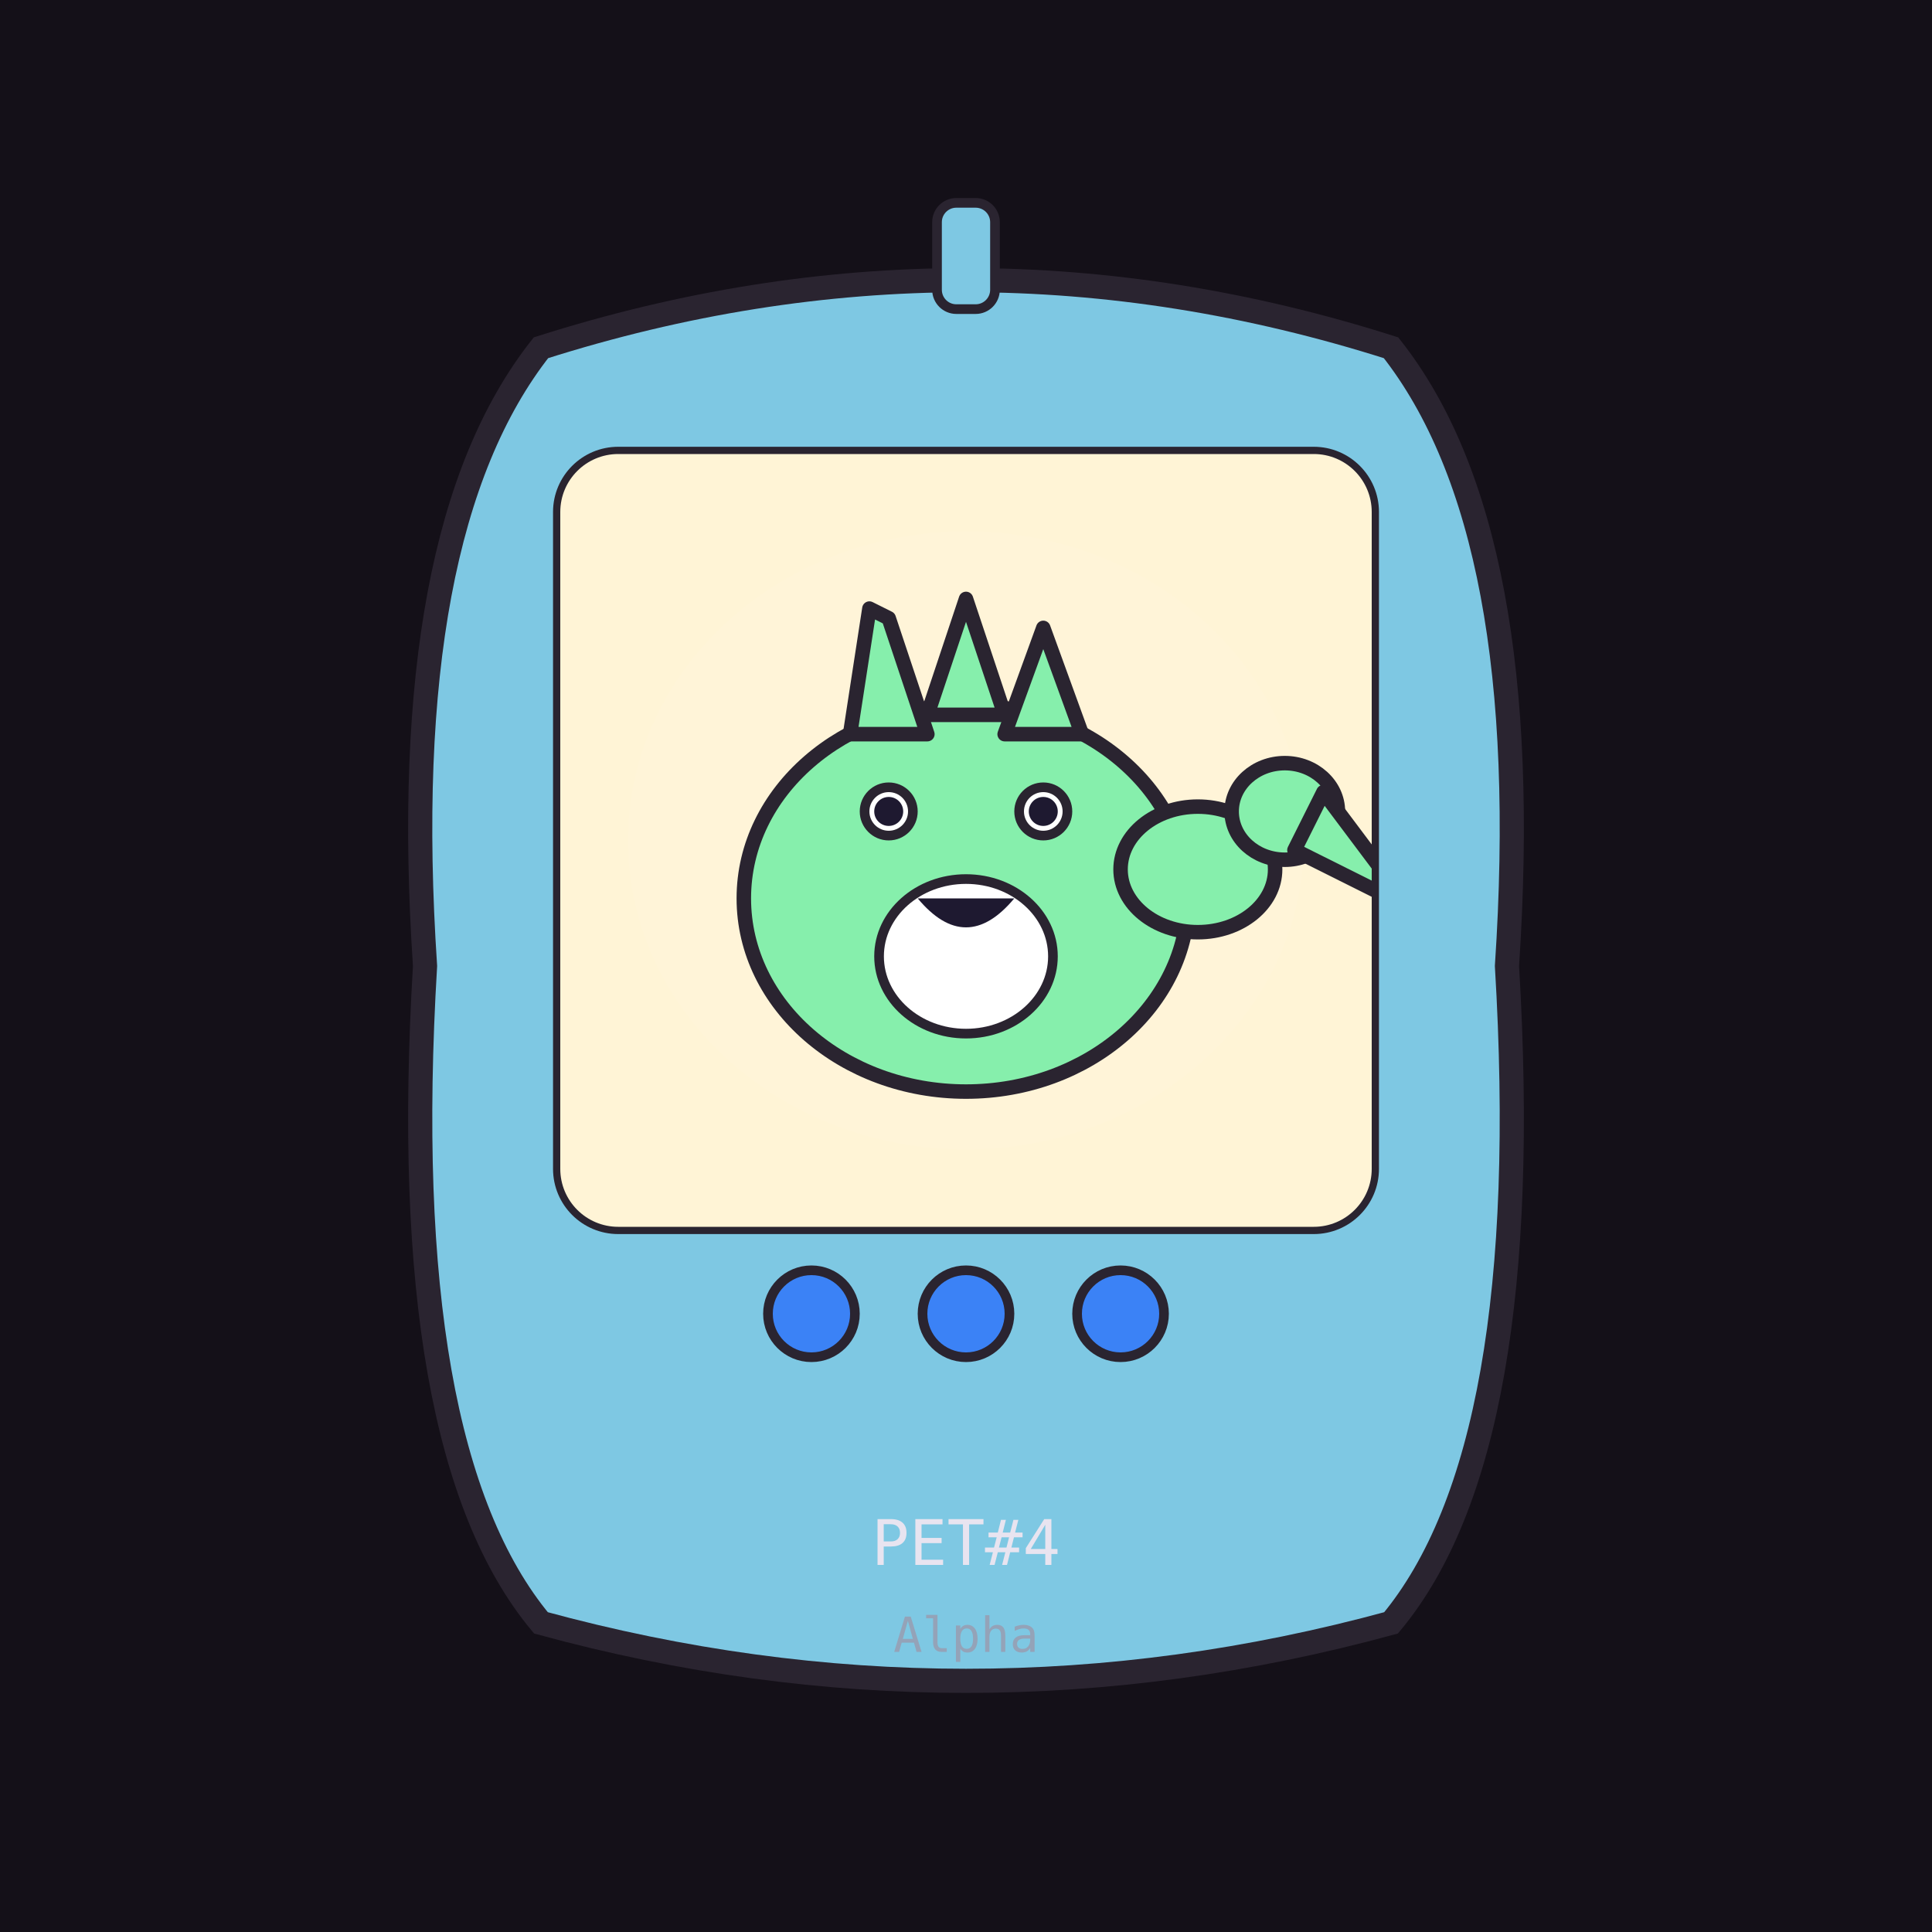
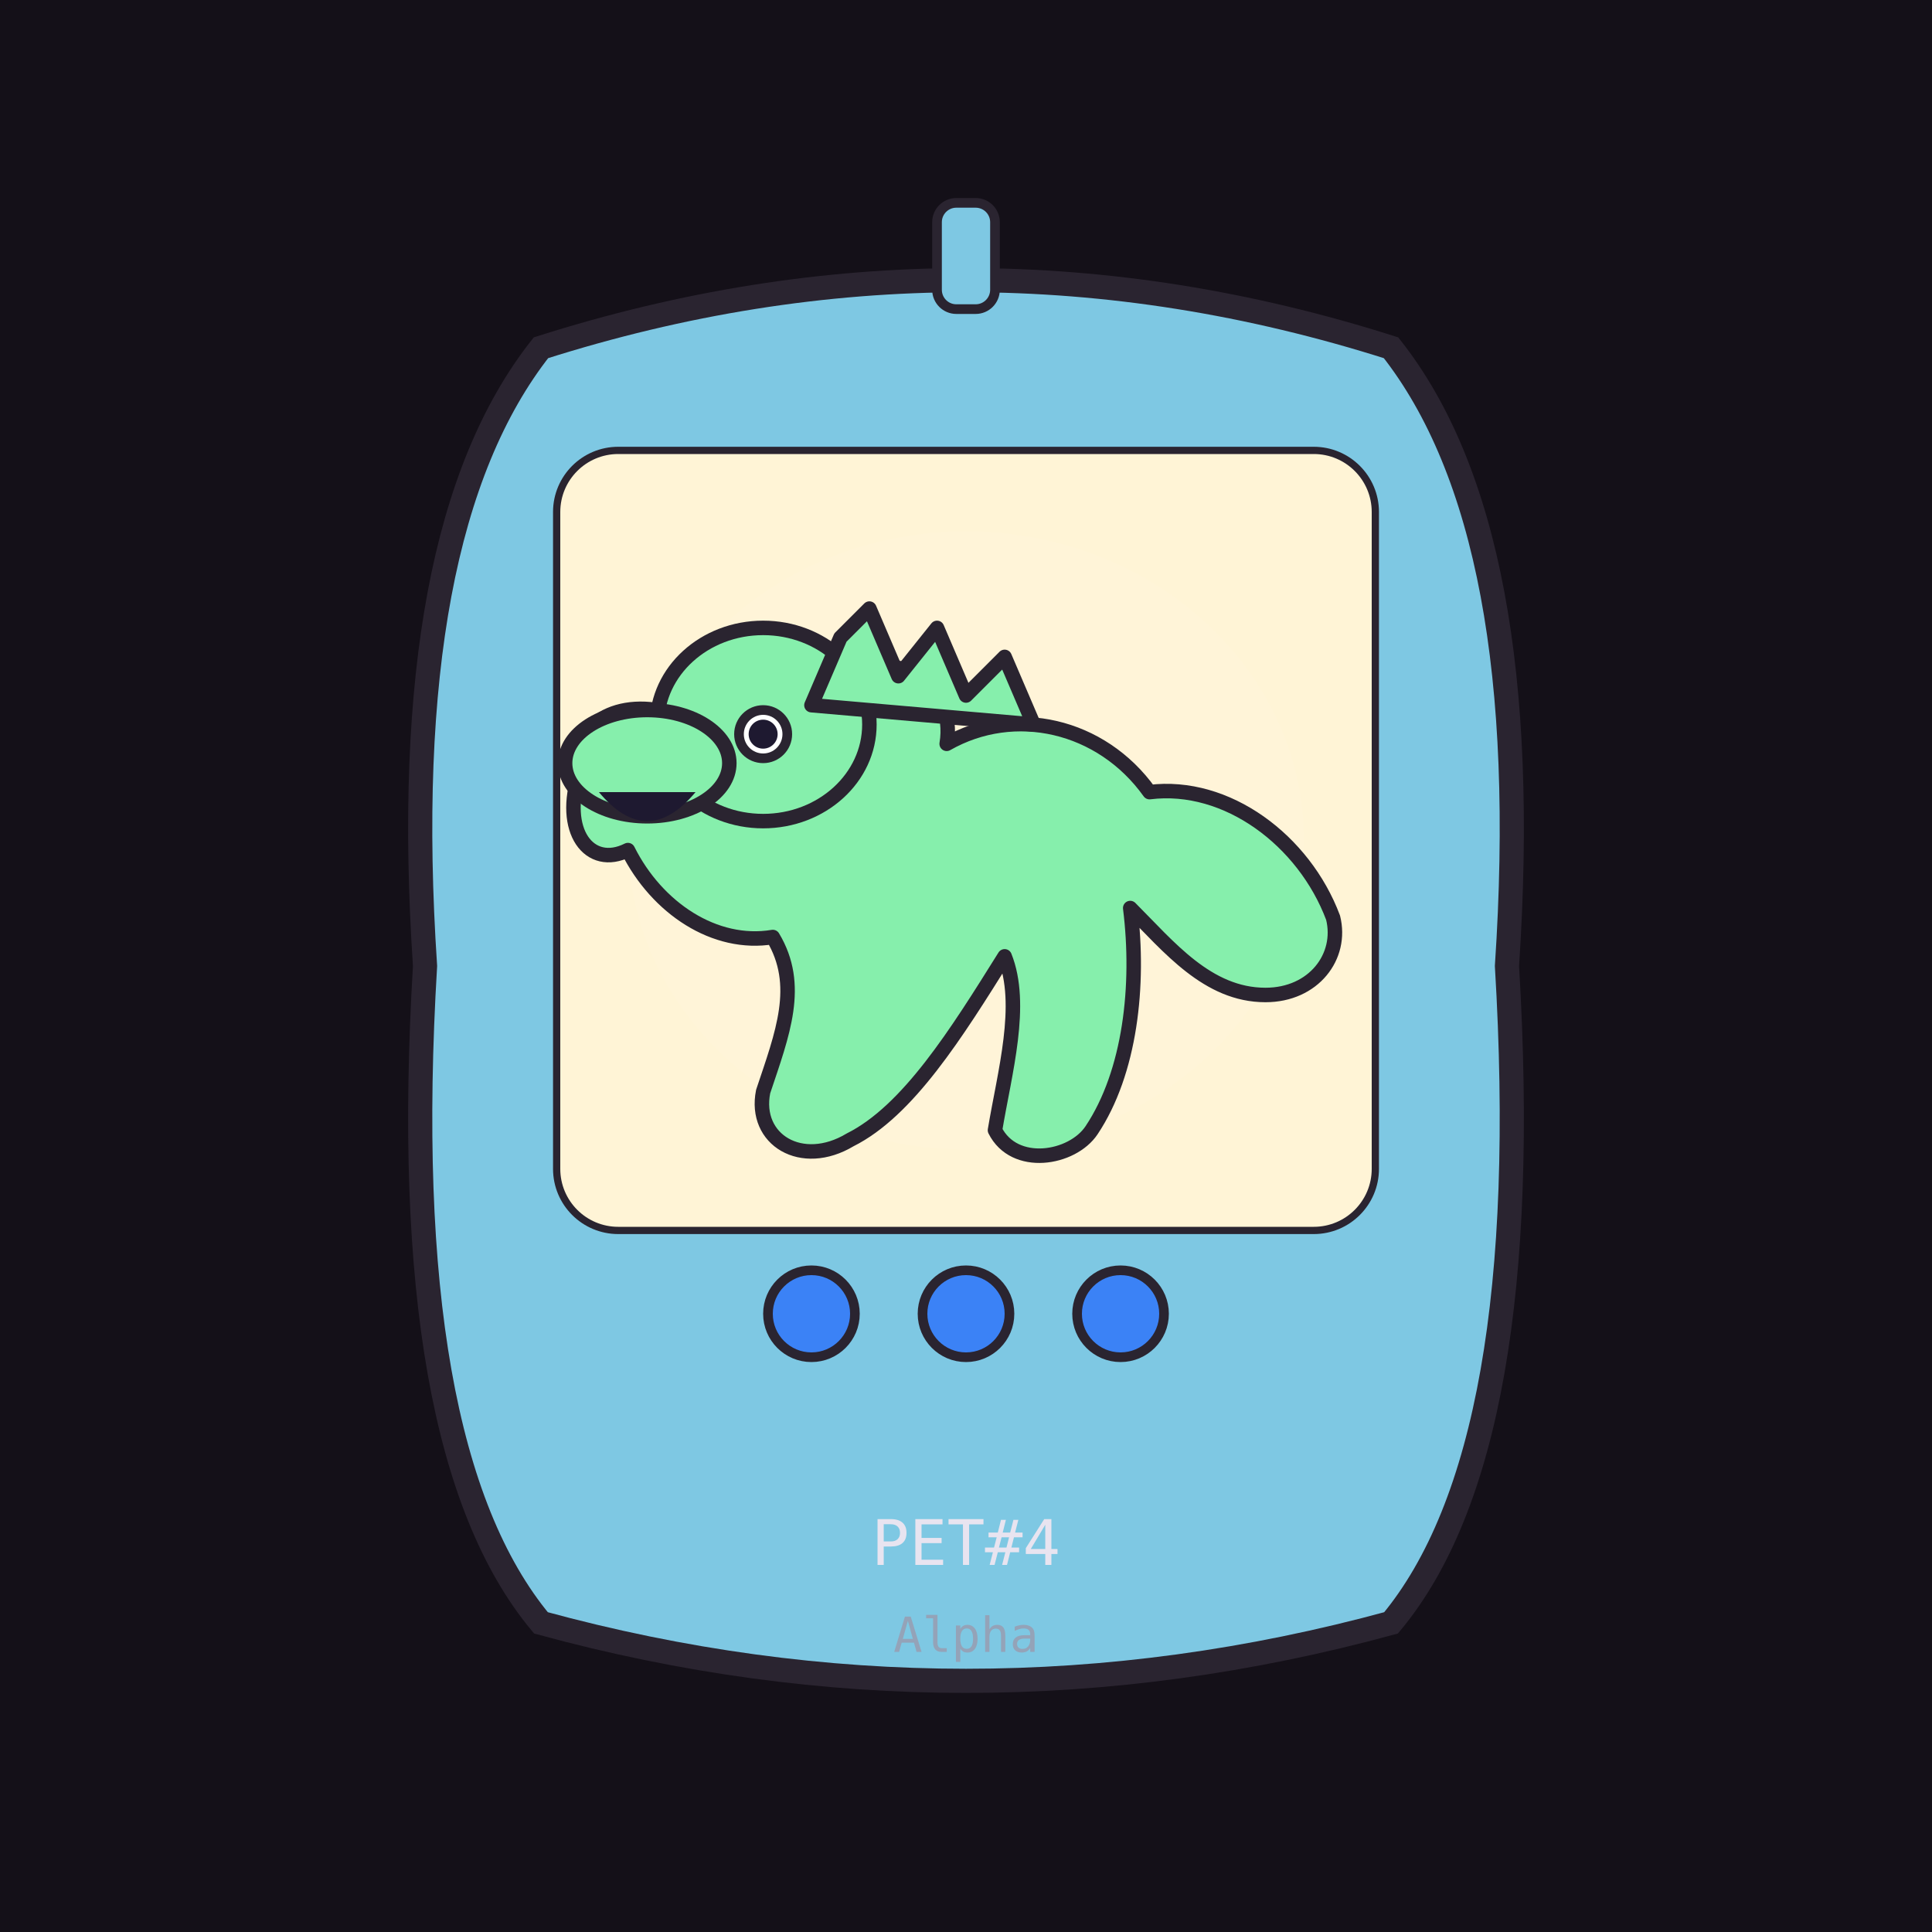
<svg xmlns="http://www.w3.org/2000/svg" viewBox="0 0 400 400">
  <defs>
    <clipPath id="scr">
      <rect x="116" y="94" width="168" height="160" rx="12" />
    </clipPath>
  </defs>
  <rect width="400" height="400" fill="#141018" />
  <path fill="#7ec8e3" stroke="#2a2430" stroke-width="5" d="M112 72 Q200 44 288 72 Q318 110 312 200 Q318 300 288 336 Q200 360 112 336 Q82 300 88 200 Q82 110 112 72 Z" />
  <rect x="194" y="42" width="12" height="22" rx="4" fill="#7ec8e3" stroke="#2a2430" stroke-width="2" />
  <rect x="116" y="94" width="168" height="160" rx="12" fill="#0c0a10" stroke="#2a2430" stroke-width="3" />
  <circle cx="168" cy="272" r="9" fill="#3b82f6" stroke="#2a2430" stroke-width="2" />
  <circle cx="200" cy="272" r="9" fill="#3b82f6" stroke="#2a2430" stroke-width="2" />
  <circle cx="232" cy="272" r="9" fill="#3b82f6" stroke="#2a2430" stroke-width="2" />
  <text x="200" y="324" text-anchor="middle" fill="#e8e4f0" font-size="13" font-family="monospace">PET#4</text>
  <text x="200" y="342" text-anchor="middle" fill="#94a3b8" font-size="10" font-family="monospace">Alpha</text>
  <g clip-path="url(#scr)">
    <g>
      <rect x="116" y="94" width="168" height="160" fill="#fff4d6" />
      <ellipse cx="200" cy="174" rx="70" ry="64" fill="#fff" fill-opacity=".04">
        <animate attributeName="fill-opacity" values=".04;.12;.04" dur="2.8s" repeatCount="indefinite" />
      </ellipse>
      <g data-dino="1">
-         <ellipse data-dino-body="1" data-dino-head="1" cx="200" cy="186" rx="46" ry="40" fill="#86efac" stroke="#2a2430" stroke-width="3" stroke-linejoin="round" />
-         <polygon data-ridge="1" points="176,152 180,126 184,128 192,152" fill="#86efac" stroke="#2a2430" stroke-width="3" stroke-linejoin="round" />
-         <polygon points="192,148 200,124 208,148" fill="#86efac" stroke="#2a2430" stroke-width="3" stroke-linejoin="round" />
-         <polygon points="208,152 216,130 224,152" fill="#86efac" stroke="#2a2430" stroke-width="3" stroke-linejoin="round" />
-         <ellipse data-snout="1" cx="200" cy="204" rx="14" ry="8" fill="#86efac" stroke="#2a2430" stroke-width="3" stroke-linejoin="round" />
-         <ellipse data-tail="1" cx="248" cy="180" rx="16" ry="13" fill="#86efac" stroke="#2a2430" stroke-width="3" stroke-linejoin="round" />
-         <ellipse cx="266" cy="168" rx="11" ry="10" fill="#86efac" stroke="#2a2430" stroke-width="3" stroke-linejoin="round" />
-         <polygon points="274,164 292,188 268,176" fill="#86efac" stroke="#2a2430" stroke-width="3" stroke-linejoin="round" />
-         <circle cx="186" cy="196" r="3" fill="#000" />
-         <circle cx="210" cy="202" r="3" fill="#000" />
-         <circle cx="198" cy="210" r="3" fill="#000" />
+         <path data-dino-body="1" data-tail="1" d="M120 160 C118 150 128 144 140 148 C148 134 164 128 176 140 C186 134 198 142 196 154 C210 146 228 150 238 164 C254 162 270 174 276 190 C278 198 272 206 262 206 C250 206 242 196 234 188 C236 204 234 222 226 234 C222 240 210 242 206 234 C208 222 212 208 208 198 C198 214 188 230 176 236 C166 242 156 236 158 226 C162 214 166 204 160 194 C148 196 136 188 130 176 C122 180 116 172 120 160 Z" fill="#86efac" stroke="#2a2430" stroke-width="3" stroke-linejoin="round" />
+         <ellipse data-dino-head="1" cx="158" cy="150" rx="22" ry="20" fill="#86efac" stroke="#2a2430" stroke-width="3" stroke-linejoin="round" />
+         <ellipse cx="134" cy="158" rx="17" ry="11" fill="#86efac" stroke="#2a2430" stroke-width="3" stroke-linejoin="round" />
+         <polygon data-ridge="1" points="168,146 174,132 180,126 186,140 194,130 200,144 208,136 214,150" fill="#86efac" stroke="#2a2430" stroke-width="3" stroke-linejoin="round" />
      </g>
-       <ellipse data-belly="1" cx="200" cy="198" rx="18" ry="16" fill="#ffffff" stroke="#2a2430" stroke-width="2" />
-       <g data-face="1" data-sp="2" data-cx="200" data-ey="168" data-gap="16">
+       <g data-face="1" data-sp="2" data-cx="158" data-ey="152" data-gap="8">
        <g data-eyes="0" data-kind="0">
-           <circle cx="184" cy="168" data-dino-eye="1" r="5" fill="#fff" stroke="#2a2430" stroke-width="2" />
-           <circle cx="184" cy="168" r="3" fill="#1e1930">
-             <animate attributeName="opacity" values="1;1;1;.2;1" dur="3.2s" repeatCount="indefinite" />
-           </circle>
-           <circle cx="216" cy="168" data-dino-eye="1" r="5" fill="#fff" stroke="#2a2430" stroke-width="2" />
-           <circle cx="216" cy="168" r="3" fill="#1e1930">
+           <circle cx="158" cy="152" data-dino-eye="1" r="5" fill="#fff" stroke="#2a2430" stroke-width="2" />
+           <circle cx="158" cy="152" r="3" fill="#1e1930">
            <animate attributeName="opacity" values="1;1;1;.2;1" dur="3.2s" repeatCount="indefinite" />
          </circle>
        </g>
-         <path d="M190 186 Q200 198 210 186 Z" fill="#1e1930" />
+         <path data-snout="1" d="M124 164 Q134 176 144 164 Z" fill="#1e1930" />
      </g>
      <animateTransform attributeName="transform" type="translate" values="0 0;1 -1;-1 1;0 0" dur="9s" repeatCount="indefinite" />
    </g>
  </g>
</svg>
